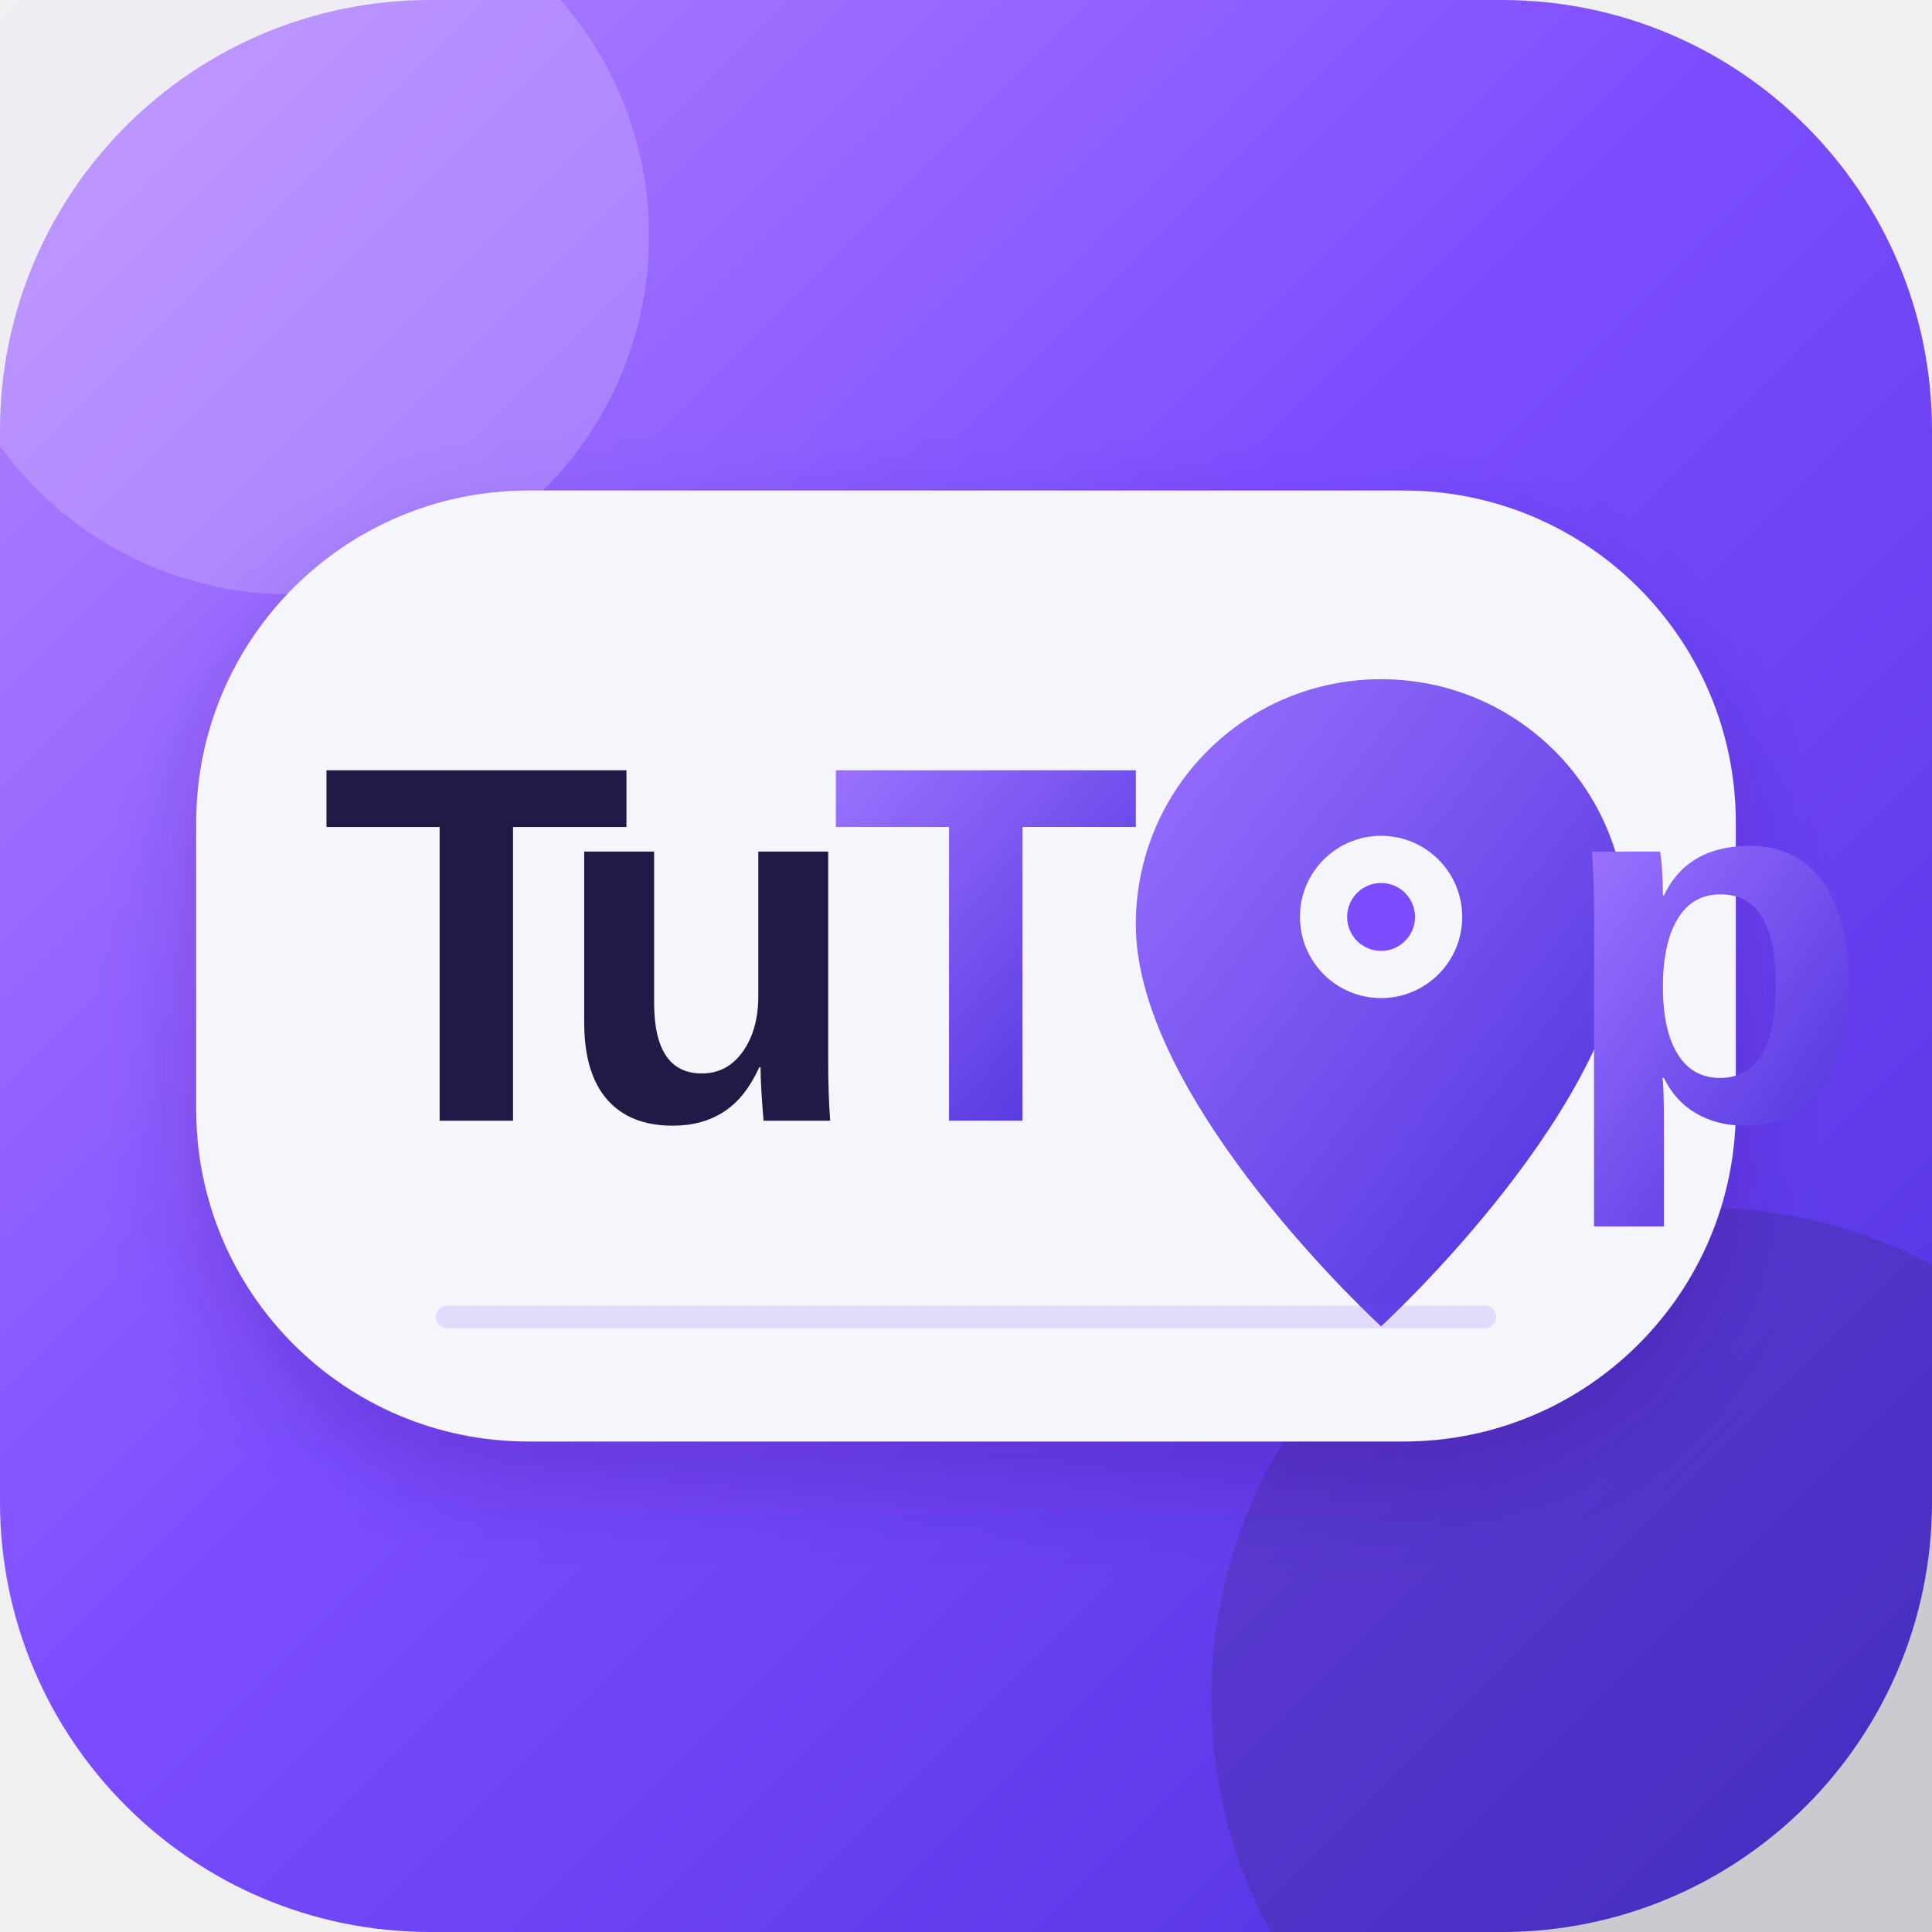
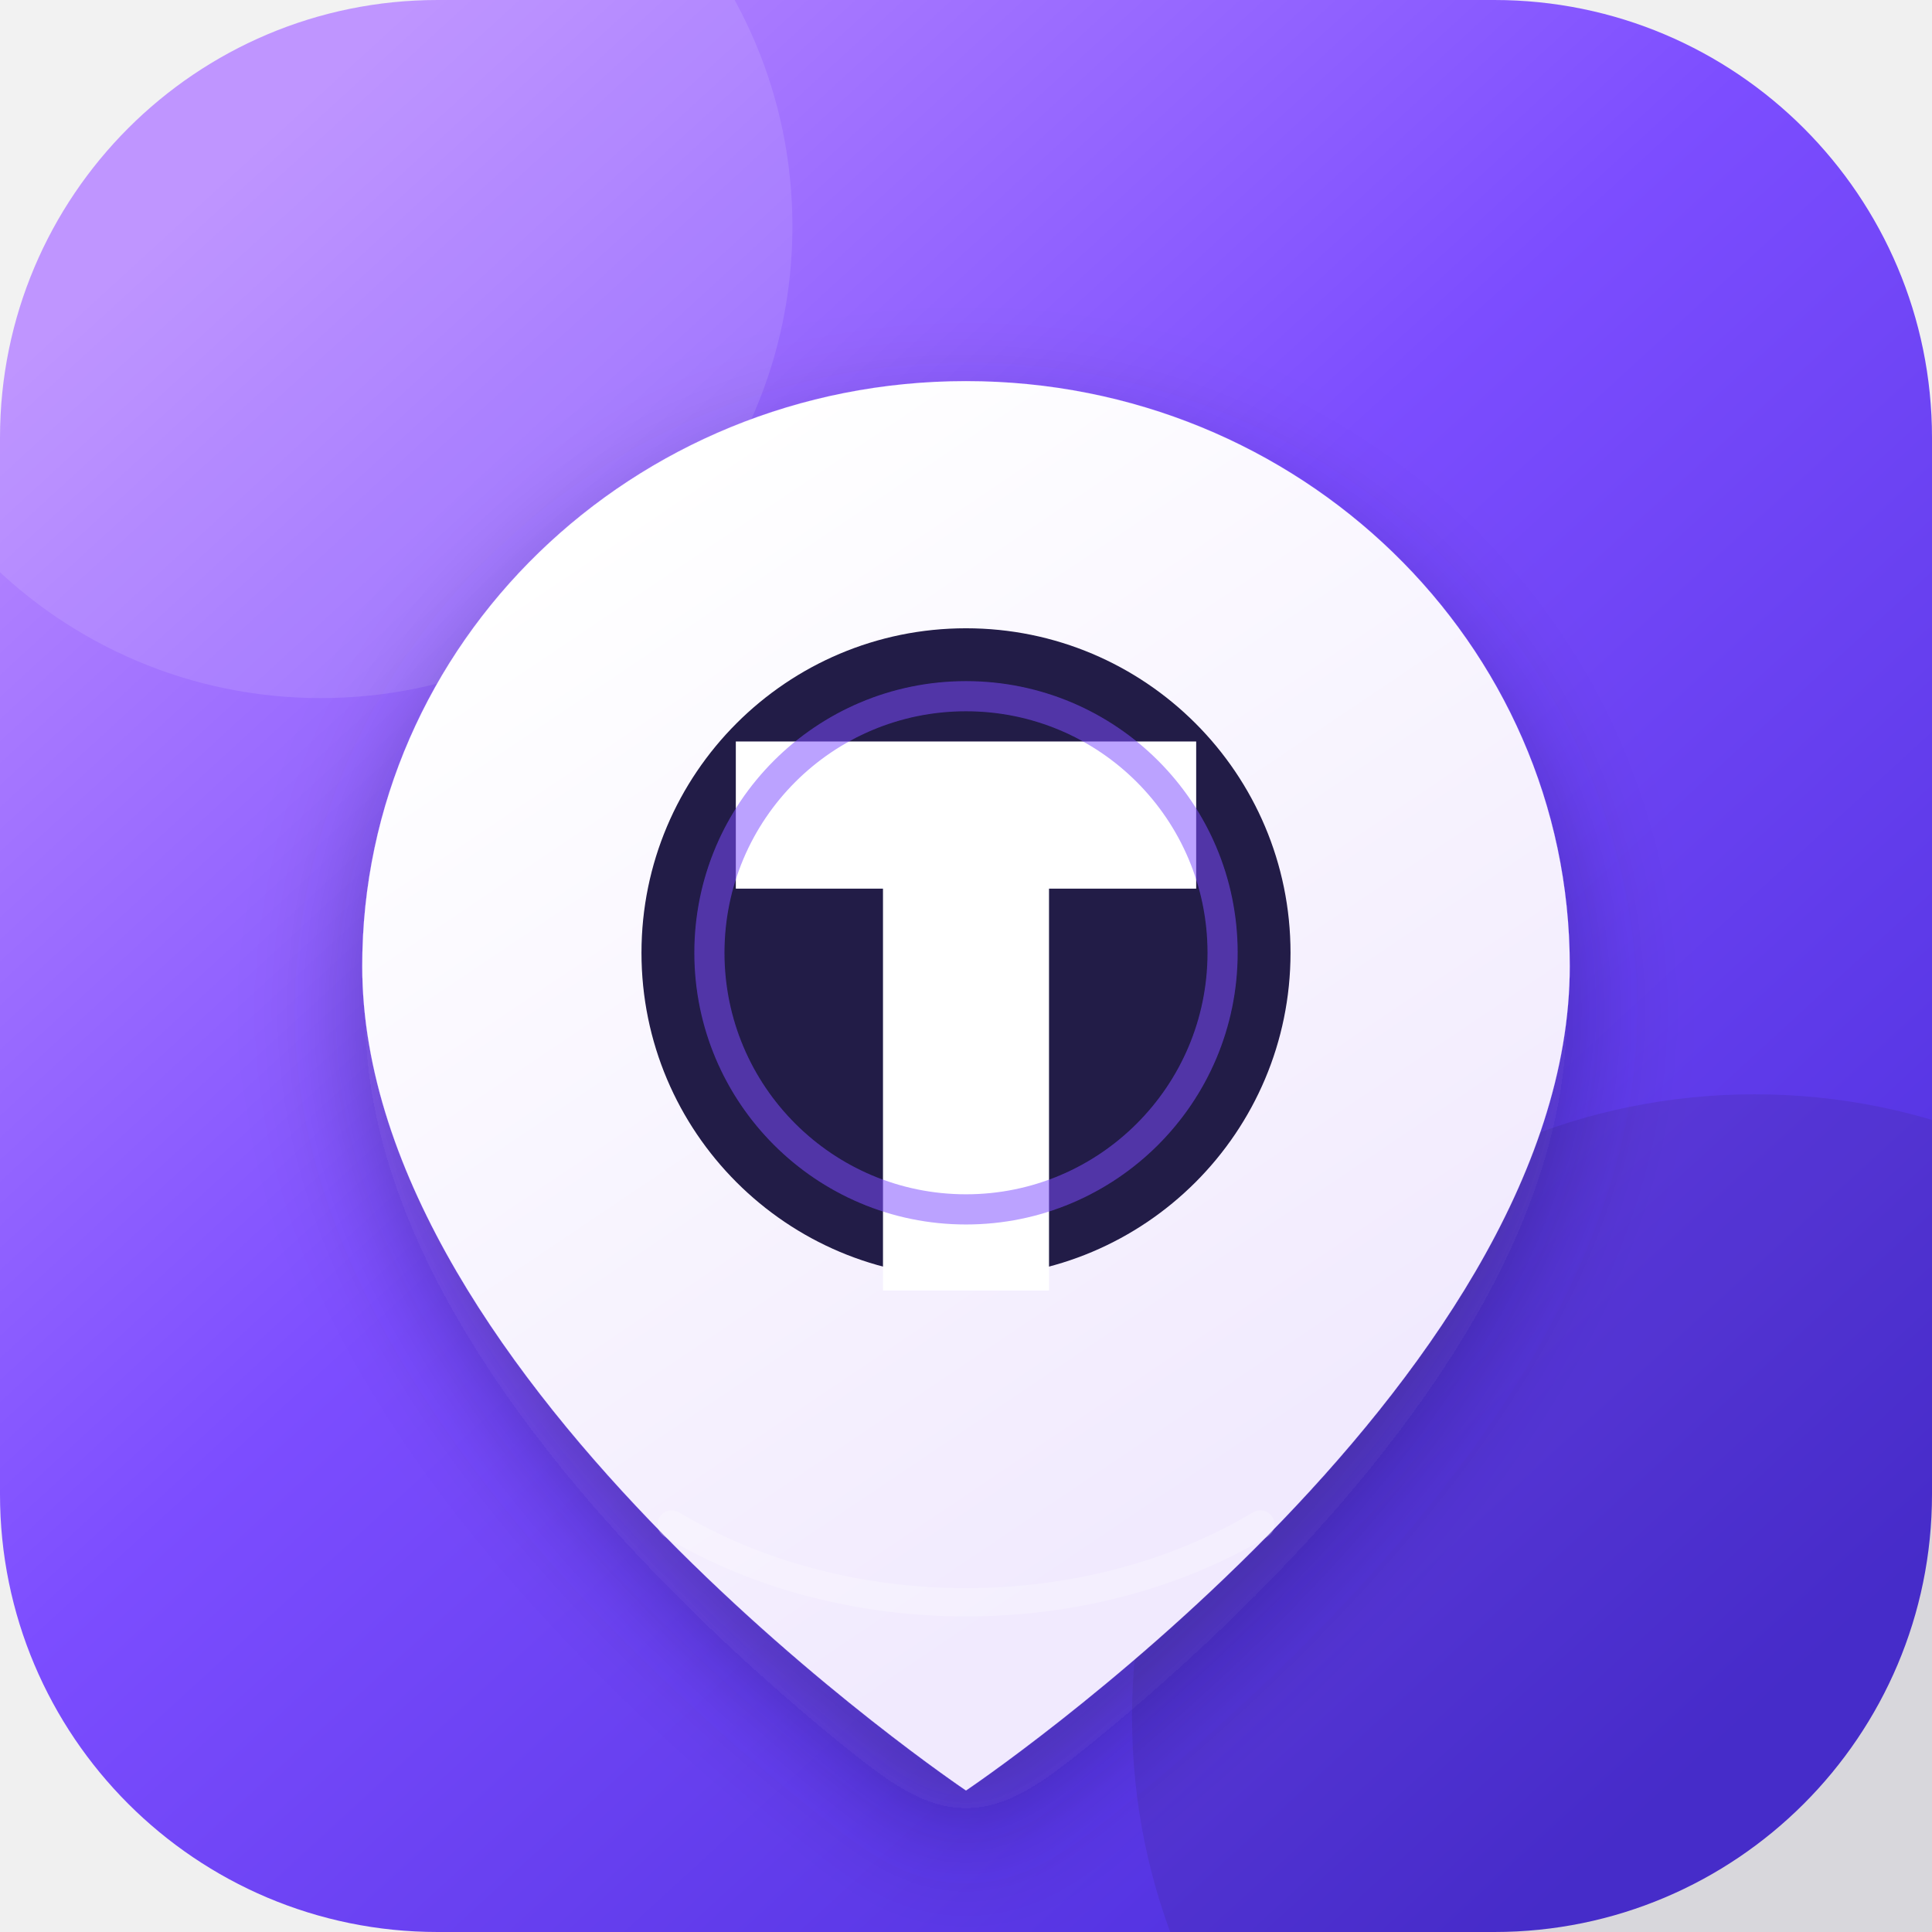
<svg xmlns="http://www.w3.org/2000/svg" viewBox="0 0 1024 1024">
  <defs>
-     <linearGradient id="frame" x1="0" y1="0" x2="1" y2="1">
+     <linearGradient id="bg" x1="120" y1="90" x2="900" y2="940" gradientUnits="userSpaceOnUse">
      <stop stop-color="#B788FF" />
-       <stop offset=".46" stop-color="#7C4DFF" />
+       <stop offset=".44" stop-color="#7C4DFF" />
      <stop offset="1" stop-color="#4B2EDB" />
    </linearGradient>
-     <linearGradient id="top" x1="0" y1="0" x2="1" y2="1">
-       <stop stop-color="#9B72FF" />
-       <stop offset="1" stop-color="#4B2EDB" />
+     <linearGradient id="pin" x1="350" y1="255" x2="690" y2="760" gradientUnits="userSpaceOnUse">
+       <stop stop-color="#FFFFFF" />
+       <stop offset="1" stop-color="#F1EAFE" />
    </linearGradient>
-     <filter id="shadow" x="-20%" y="-20%" width="140%" height="150%">
-       <feDropShadow dx="0" dy="22" stdDeviation="24" flood-color="#2E167C" flood-opacity=".24" />
+     <filter id="shadow" x="-30%" y="-30%" width="160%" height="180%">
+       <feDropShadow dx="0" dy="26" stdDeviation="30" flood-color="#211A47" flood-opacity=".34" />
    </filter>
  </defs>
-   <rect width="1024" height="1024" rx="228" fill="url(#frame)" />
-   <circle cx="154" cy="125" r="190" fill="#EEDFFF" opacity=".23" />
-   <circle cx="902" cy="900" r="260" fill="#241B3D" opacity=".18" />
-   <rect x="104" y="260" width="816" height="504" rx="176" fill="#F5F6FB" filter="url(#shadow)" />
-   <g aria-label="TuTop">
-     <text x="170" y="594" font-family="Arial,Helvetica,sans-serif" font-size="270" font-weight="900" letter-spacing="-22" fill="#211A47">Tu</text>
-     <text x="440" y="594" font-family="Arial,Helvetica,sans-serif" font-size="270" font-weight="900" letter-spacing="-22" fill="url(#top)">T</text>
-     <path d="M602 490c0-72 58-130 130-130s130 58 130 130c0 94-130 213-130 213S602 584 602 490Z" fill="url(#top)" />
-     <circle cx="732" cy="486" r="43" fill="#F5F6FB" />
-     <circle cx="732" cy="486" r="18" fill="#7C4DFF" />
-     <text x="826" y="594" font-family="Arial,Helvetica,sans-serif" font-size="270" font-weight="900" letter-spacing="-22" fill="url(#top)">p</text>
+   <rect width="1024" height="1024" rx="232" fill="url(#bg)" />
+   <circle cx="170" cy="120" r="250" fill="#FFFFFF" opacity=".11" />
+   <circle cx="930" cy="910" r="330" fill="#211A47" opacity=".12" />
+   <g filter="url(#shadow)">
+     <path d="M512 202c-177 0-320 139-320 310 0 222 320 437 320 437s320-215 320-437c0-171-143-310-320-310Z" fill="url(#pin)" />
+     <circle cx="512" cy="505" r="172" fill="#211A47" />
+     <path d="M390 393h244v78h-78v213h-88V471h-78Z" fill="#FFFFFF" />
+     <circle cx="512" cy="505" r="136" fill="none" stroke="#7C4DFF" stroke-width="16" opacity=".52" />
  </g>
-   <path d="M237 698h550" stroke="#7C4DFF" stroke-width="12" stroke-linecap="round" opacity=".16" />
+   <path d="M356 808c92 55 220 55 312 0" fill="none" stroke="#FFFFFF" stroke-width="15" stroke-linecap="round" opacity=".24" />
</svg>
